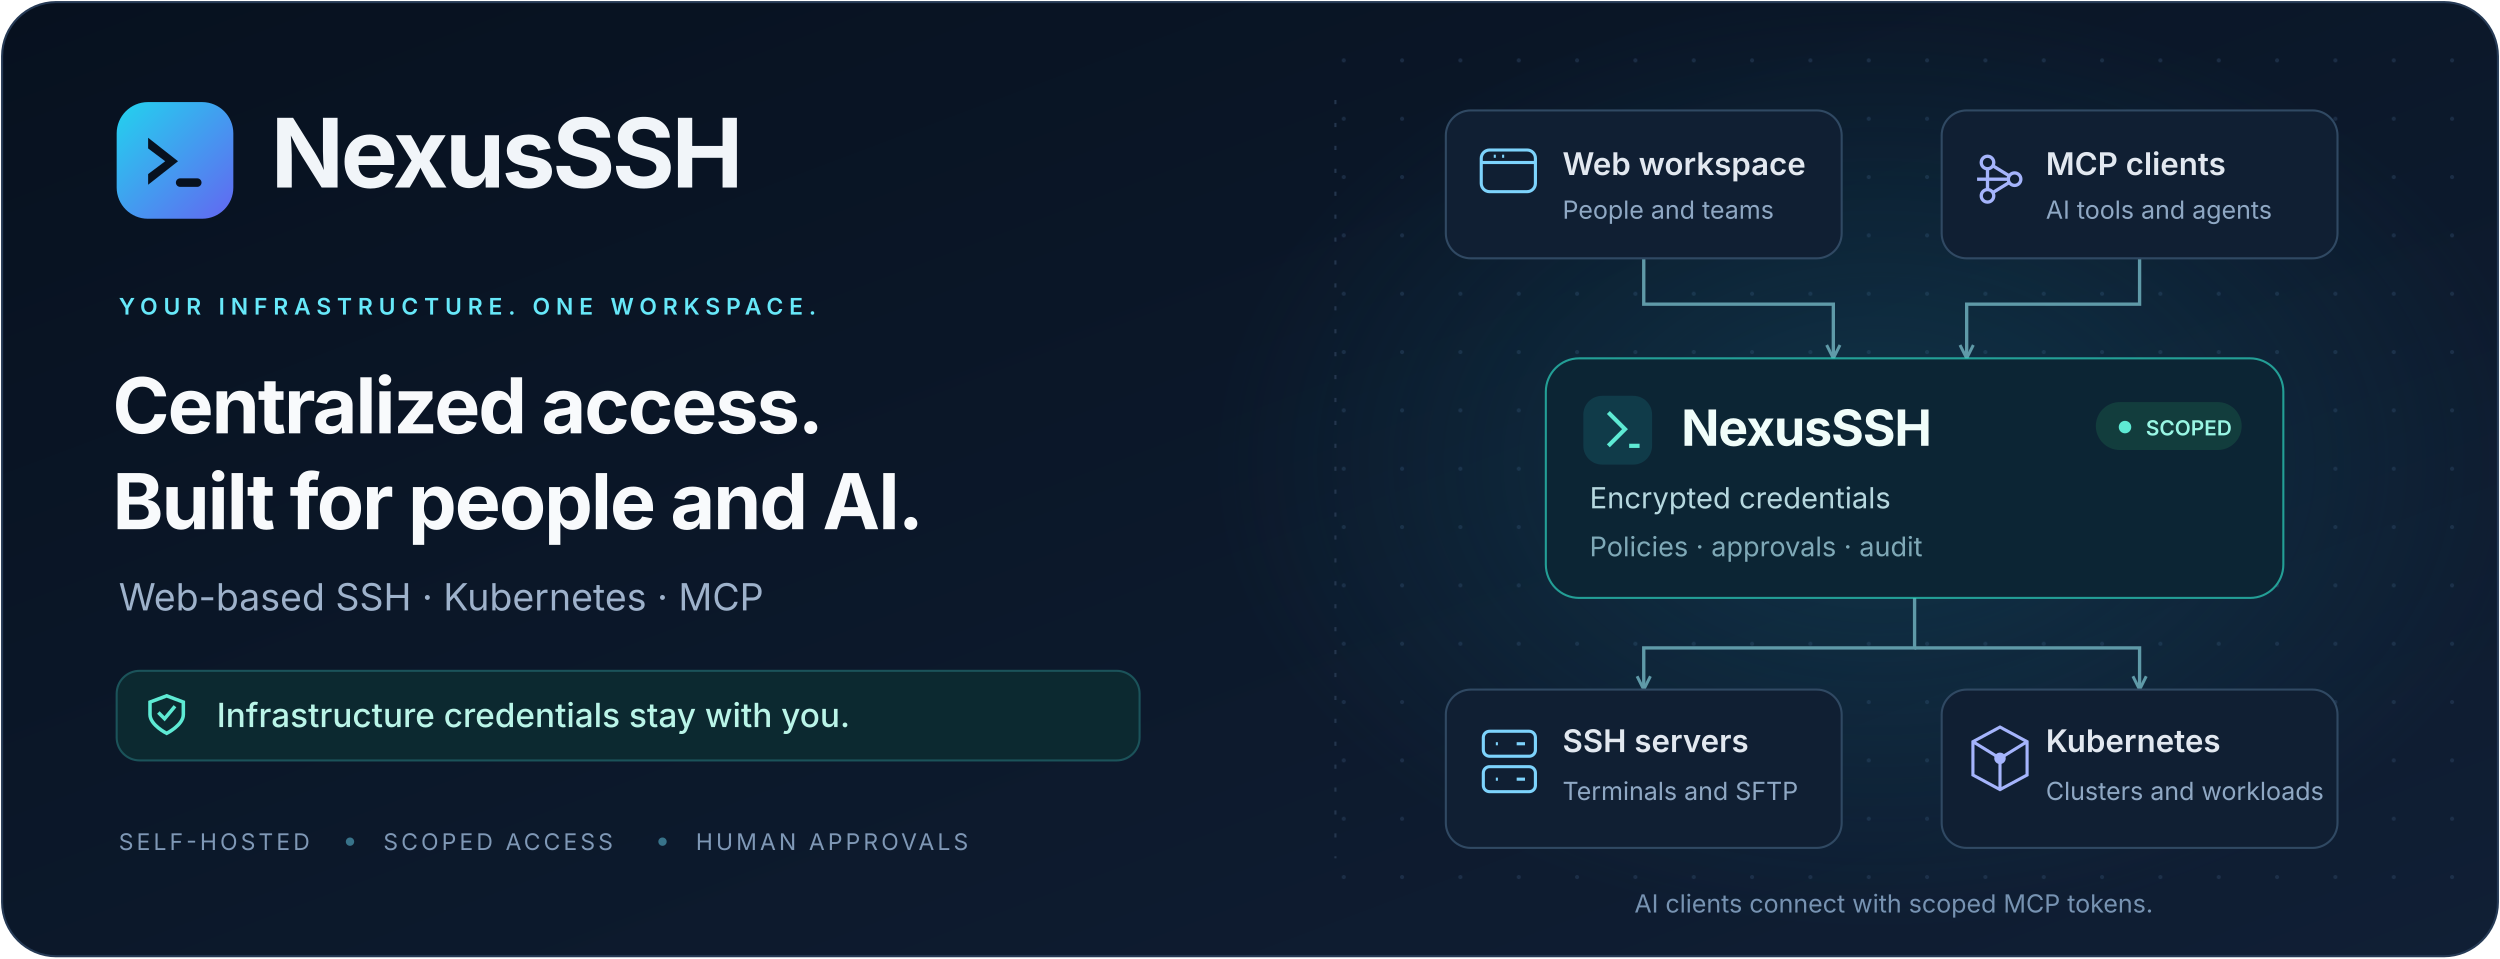
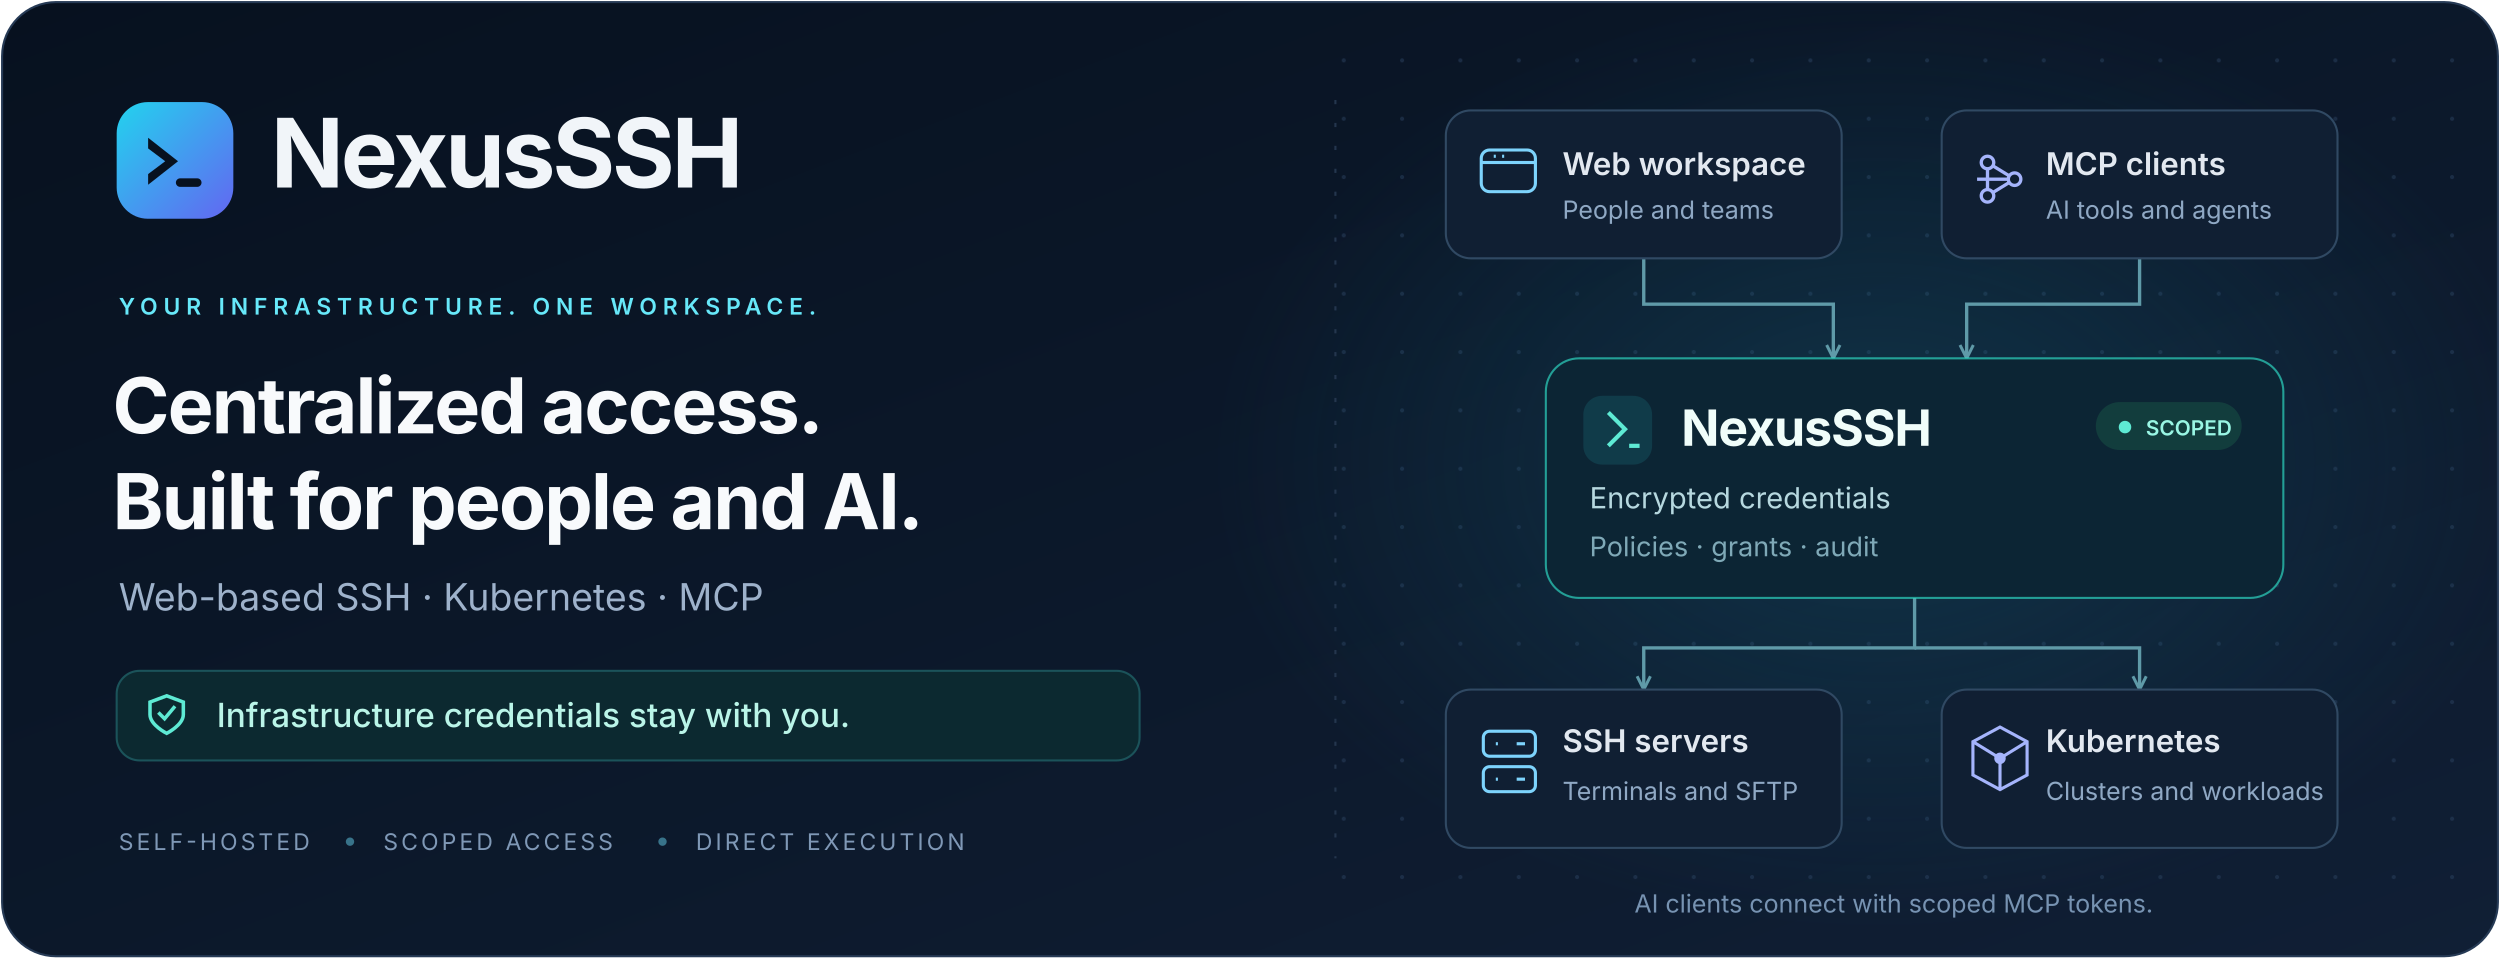
<svg xmlns="http://www.w3.org/2000/svg" width="1200" height="460" viewBox="0 0 1200 460" role="img" aria-labelledby="title description">
  <defs>
    <linearGradient id="background" x2="1" y2="1">
      <stop stop-color="#07111f" />
      <stop offset="1" stop-color="#101f35" />
    </linearGradient>
    <linearGradient id="accent" x2="1" y2="1">
      <stop stop-color="#22d3ee" />
      <stop offset="1" stop-color="#6366f1" />
    </linearGradient>
    <radialGradient id="glow">
      <stop stop-color="#155e75" stop-opacity=".38" />
      <stop offset="1" stop-color="#155e75" stop-opacity="0" />
    </radialGradient>
    <pattern id="grid" width="28" height="28" patternUnits="userSpaceOnUse">
      <circle cx="1" cy="1" r="1" fill="#2b4261" opacity=".48" />
    </pattern>
    <marker id="arrow" viewBox="0 0 10 10" refX="9" refY="5" markerWidth="5" markerHeight="5" orient="auto-start-reverse">
      <path d="m1 1 8 4-8 4" fill="none" stroke="#5f9aa8" stroke-width="1.8" />
    </marker>
  </defs>
  <rect x="1" y="1" width="1198" height="458" rx="26" fill="url(#background)" stroke="#263a55" />
  <rect x="640" y="14" width="544" height="432" rx="22" fill="url(#grid)" />
  <ellipse cx="902" cy="222" rx="324" ry="226" fill="url(#glow)" />
  <path d="M641 48v364" stroke="#24364e" stroke-dasharray="2 9" />
  <g font-family="Segoe UI, Inter, Arial, sans-serif">
    <rect x="56" y="49" width="56" height="56" rx="15" fill="url(#accent)" />
    <g transform="translate(67 61) scale(2.05)" fill="#07111f">
      <path d="M2 2.5 9 8l-7 5.5V11l4-3-4-3z" />
      <rect x="8.5" y="12" width="6" height="2" rx="1" />
    </g>
    <text x="130" y="90" font-size="46" font-weight="700" letter-spacing="-1.5" fill="#f1f5f9">NexusSSH</text>
    <text x="57" y="151" font-size="11" font-weight="600" letter-spacing="2.8" fill="#67e8f9">YOUR INFRASTRUCTURE. ONE WORKSPACE.</text>
    <text x="54" y="208" font-size="37" font-weight="650" letter-spacing="-.9" fill="#f8fafc">Centralized access.</text>
    <text x="54" y="254" font-size="37" font-weight="650" letter-spacing="-.9" fill="#f8fafc">Built for people and AI.</text>
    <text x="57" y="293" font-size="18" fill="#9eb2cb">Web-based SSH · Kubernetes · MCP</text>
    <rect x="56" y="322" width="491" height="43" rx="11" fill="#0c2930" stroke="#1b535a" />
    <path d="m80 334 8 3v6c0 5-8 9-8 9s-8-4-8-9v-6z" fill="none" stroke="#5eead4" stroke-width="1.7" />
    <path d="m76 342 3 3 5-6" fill="none" stroke="#5eead4" stroke-width="1.7" />
    <text x="104" y="349" font-size="16" font-weight="500" fill="#baf5e8">Infrastructure credentials stay with you.</text>
    <text x="57" y="408" font-size="11" letter-spacing="1.5" fill="#7f98b6">SELF-HOSTED</text>
    <circle cx="168" cy="404" r="2" fill="#38738a" />
    <text x="184" y="408" font-size="11" letter-spacing="1.5" fill="#7f98b6">SCOPED ACCESS</text>
    <circle cx="318" cy="404" r="2" fill="#38738a" />
-     <text x="334" y="408" font-size="11" letter-spacing="1.5" fill="#7f98b6">HUMAN APPROVALS</text>
+     <text x="334" y="408" font-size="11" letter-spacing="1.5" fill="#7f98b6">DIRECT EXECUTION</text>
    <g fill="none" stroke="#5f9aa8" stroke-width="1.6" marker-end="url(#arrow)">
      <path d="M789 124v22h91v26" />
      <path d="M1027 124v22h-83v26" />
      <path d="M919 287v24H789v20" />
      <path d="M919 311h108v20" />
    </g>
    <rect x="694" y="53" width="190" height="71" rx="12" fill="#101f33" stroke="#304963" />
    <rect x="711" y="72" width="26" height="20" rx="4" fill="none" stroke="#7dd3fc" stroke-width="1.5" />
    <path d="M711 78h26M717 75h1m3 0h1" stroke="#7dd3fc" stroke-width="1.5" />
    <text x="750" y="84" font-size="15" font-weight="600" fill="#e2e8f0">Web workspace</text>
    <text x="750" y="105" font-size="12" fill="#8fa8c4">People and teams</text>
    <rect x="932" y="53" width="190" height="71" rx="12" fill="#101f33" stroke="#304963" />
    <g fill="none" stroke="#a5b4fc" stroke-width="1.6">
      <path d="m954 78 13 8-13 8m0-16v16m13-8h-18" />
      <circle cx="954" cy="78" r="3" fill="#101f33" />
      <circle cx="967" cy="86" r="3" fill="#101f33" />
      <circle cx="954" cy="94" r="3" fill="#101f33" />
    </g>
    <text x="982" y="84" font-size="15" font-weight="600" fill="#e2e8f0">MCP clients</text>
    <text x="982" y="105" font-size="12" fill="#8fa8c4">AI tools and agents</text>
    <rect x="742" y="172" width="354" height="115" rx="16" fill="#0c2534" stroke="#2dd4bf" stroke-opacity=".7" />
    <rect x="760" y="190" width="33" height="33" rx="9" fill="#103b49" />
    <path d="m772 198 8 8-8 8m10 0h5" fill="none" stroke="#5eead4" stroke-width="2" />
    <text x="807" y="214" font-size="24" font-weight="650" letter-spacing="-.5" fill="#f0fdfa">NexusSSH</text>
    <text x="763" y="244" font-size="14" fill="#b6d8df">Encrypted credentials</text>
-     <text x="763" y="267" font-size="13" fill="#7fa9b7">Policies · approvals · audit</text>
+     <text x="763" y="267" font-size="13" fill="#7fa9b7">Policies · grants · audit</text>
    <rect x="1006" y="193" width="70" height="23" rx="11.5" fill="#123d3d" />
    <circle cx="1020" cy="205" r="3" fill="#5eead4" />
    <text x="1030" y="209" font-size="10" font-weight="600" fill="#99f6e4">SCOPED</text>
    <rect x="694" y="331" width="190" height="76" rx="12" fill="#101f33" stroke="#304963" />
    <g fill="none" stroke="#7dd3fc" stroke-width="1.5">
      <rect x="712" y="351" width="25" height="12" rx="3" />
      <rect x="712" y="368" width="25" height="12" rx="3" />
      <path d="M718 357h1m-1 17h1m9-17h4m-4 17h4" />
    </g>
    <text x="750" y="361" font-size="15" font-weight="600" fill="#e2e8f0">SSH servers</text>
    <text x="750" y="384" font-size="12" fill="#8fa8c4">Terminals and SFTP</text>
    <rect x="932" y="331" width="190" height="76" rx="12" fill="#101f33" stroke="#304963" />
    <g fill="none" stroke="#a5b4fc" stroke-width="1.5">
      <path d="m960 349 13 7v16l-13 7-13-7v-16zM947 356l13 8 13-8m-13 8v15" />
      <circle cx="960" cy="364" r="2" fill="#a5b4fc" />
    </g>
    <text x="982" y="361" font-size="15" font-weight="600" fill="#e2e8f0">Kubernetes</text>
    <text x="982" y="384" font-size="12" fill="#8fa8c4">Clusters and workloads</text>
    <text x="909" y="438" text-anchor="middle" font-size="12" fill="#7793b2">AI clients connect with scoped MCP tokens.</text>
  </g>
</svg>
